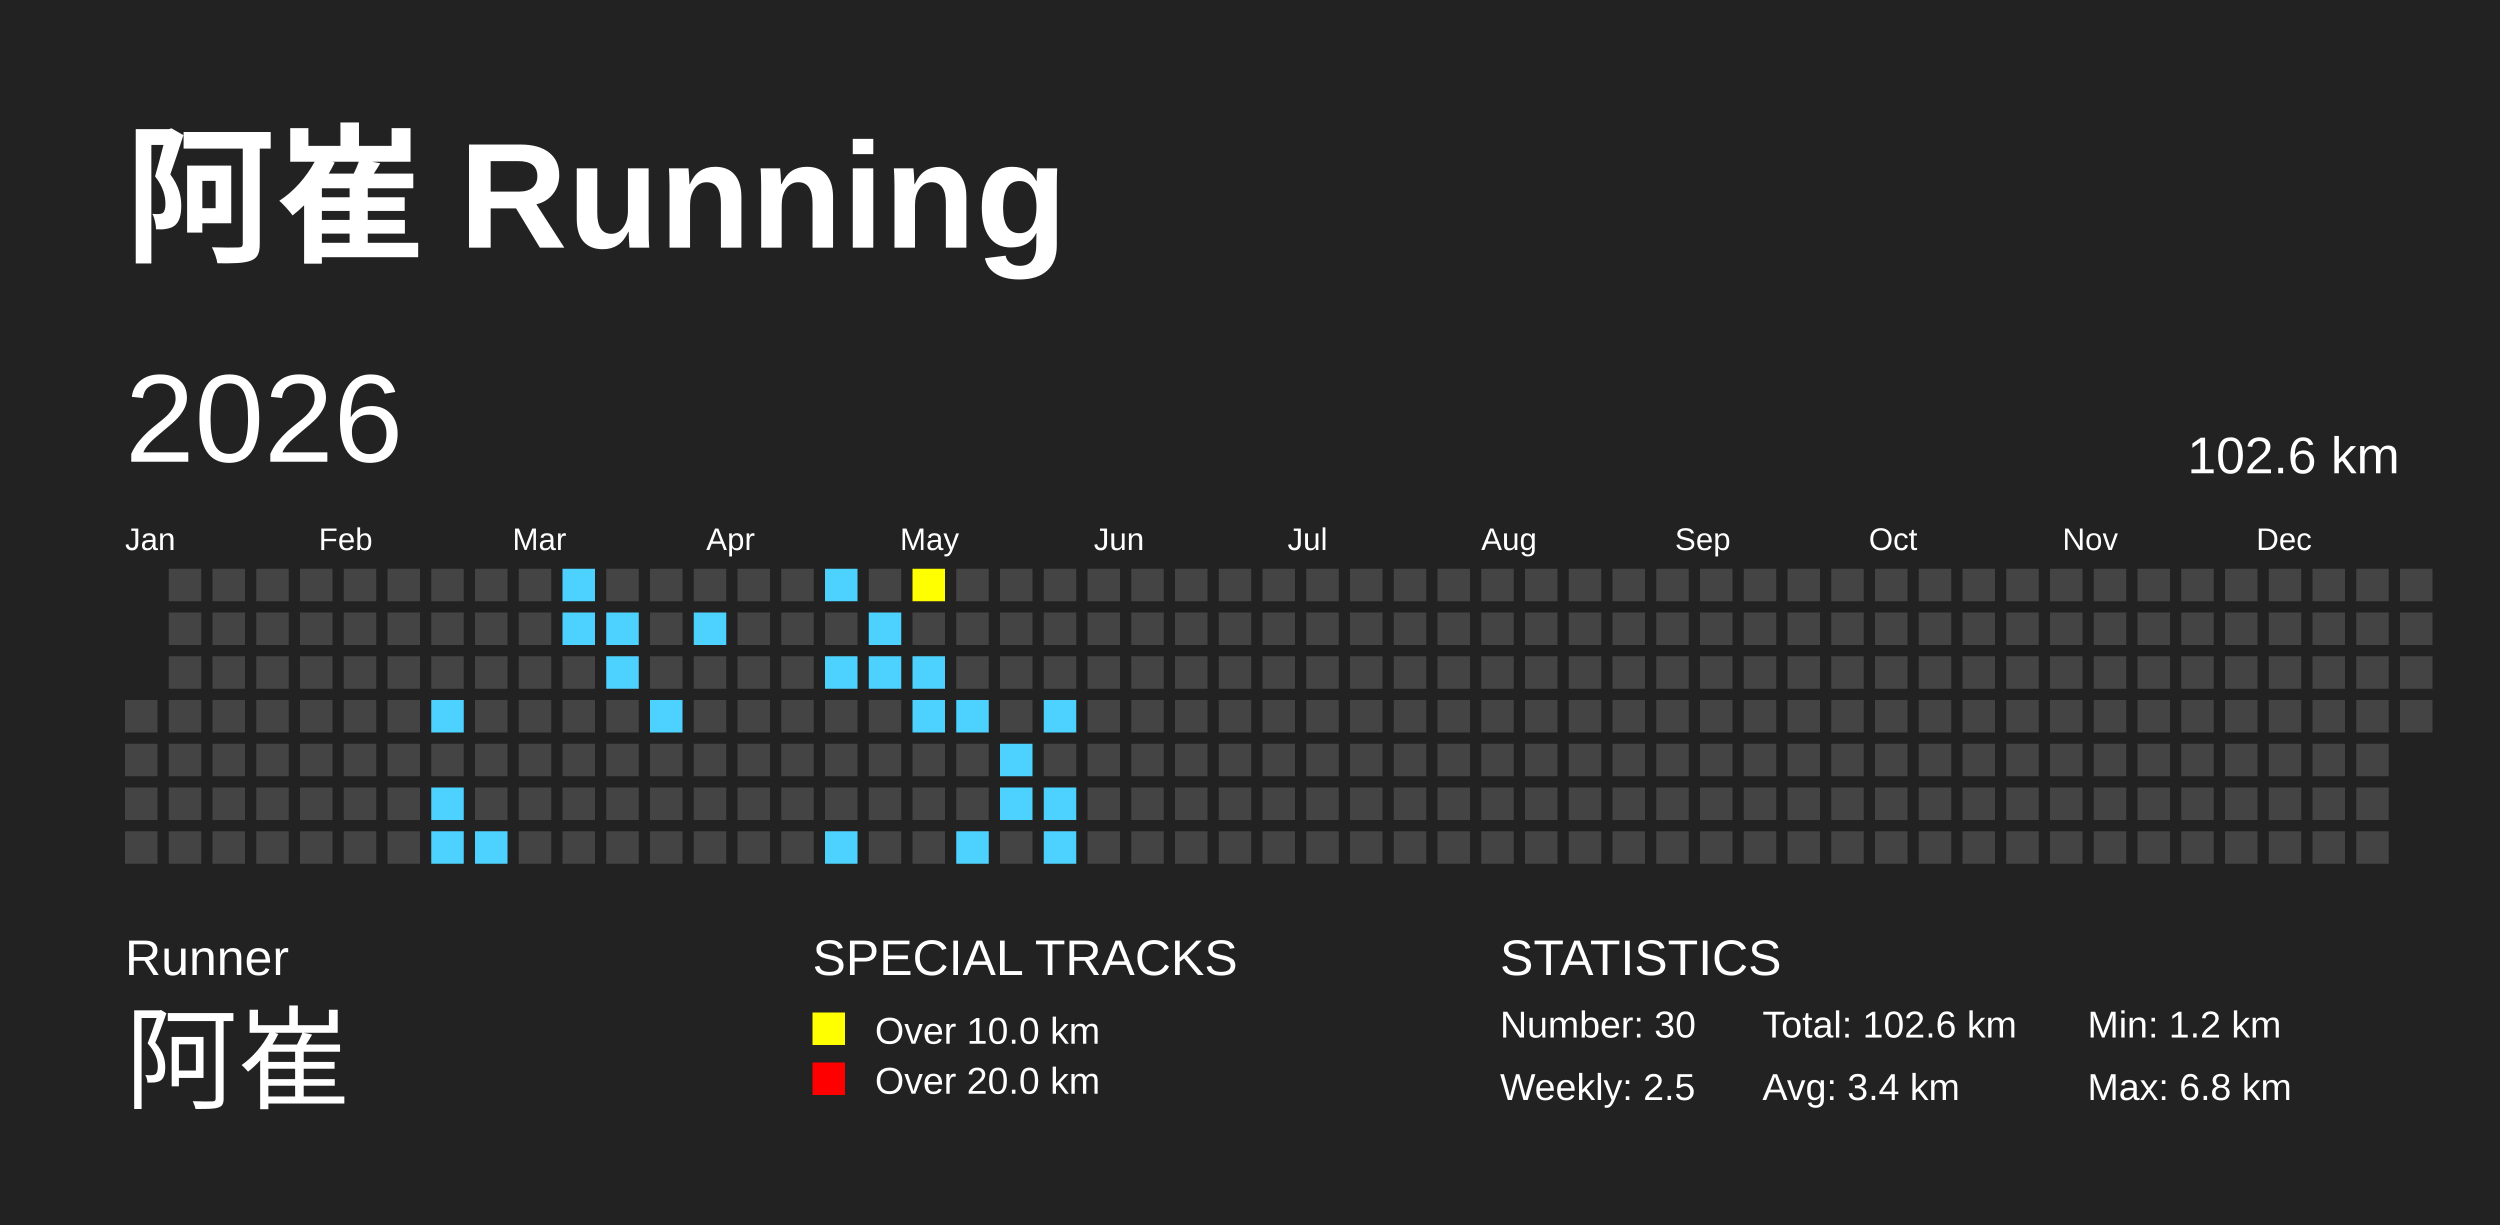
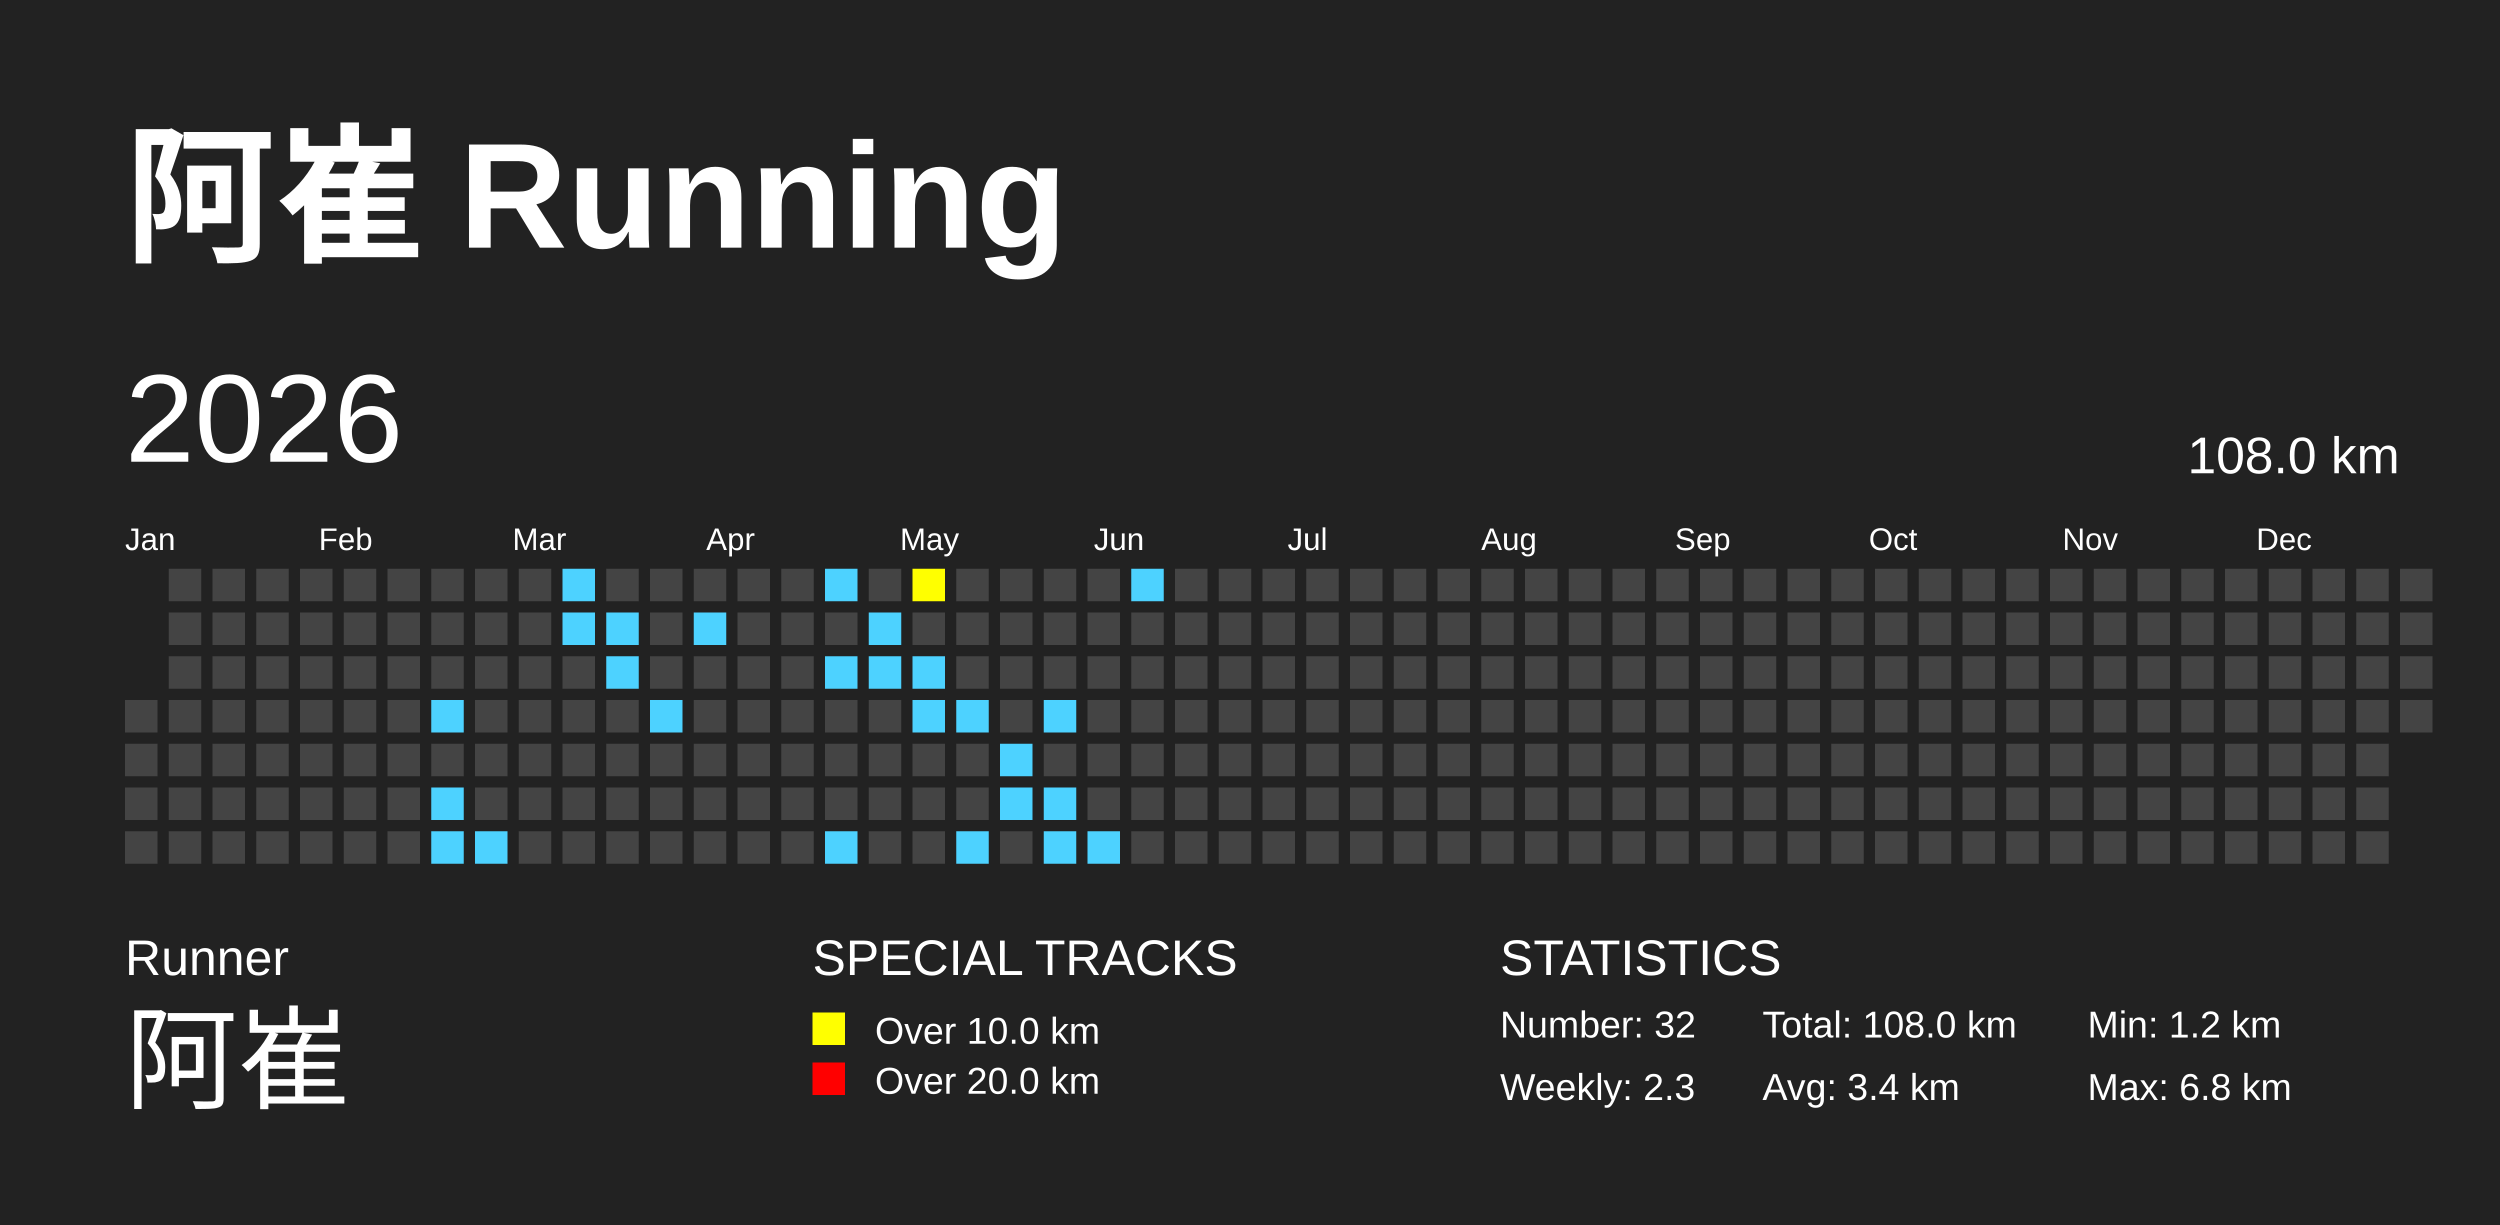
<svg xmlns="http://www.w3.org/2000/svg" baseProfile="full" height="98mm" version="1.1" viewBox="0,0,200,98" width="200mm">
  <defs>
    <pattern height="2" id="indoor-stripe" patternUnits="userSpaceOnUse" width="2">
      <line stroke="white" stroke-opacity="0.45" stroke-width="0.5" x1="0" x2="2" y1="2" y2="0" />
    </pattern>
  </defs>
  <rect fill="#222222" height="98" width="200" x="0" y="0" />
  <text fill="#FFFFFF" style="font-size:12px; font-family:Arial; font-weight:bold;" x="10" y="20">阿崔 Running</text>
  <text fill="#FFFFFF" style="font-size:4px; font-family:Arial" x="10" y="78">Runner</text>
  <text fill="#FFFFFF" style="font-size:9px; font-family:Arial" x="10" y="88">阿崔</text>
  <text fill="#FFFFFF" style="font-size:4px; font-family:Arial" x="65" y="78">SPECIAL TRACKS</text>
  <rect fill="yellow" height="2.6" width="2.6" x="65" y="81" />
  <text fill="#FFFFFF" style="font-size:3px; font-family:Arial" x="70" y="83.5">Over 10.0 km</text>
  <rect fill="red" height="2.6" width="2.6" x="65" y="85" />
  <text fill="#FFFFFF" style="font-size:3px; font-family:Arial" x="70" y="87.5">Over 20.0 km</text>
  <text fill="#FFFFFF" style="font-size:4px; font-family:Arial" x="120" y="78">STATISTICS</text>
-   <text fill="#FFFFFF" style="font-size:3px; font-family:Arial" x="120" y="83">Number: 30</text>
-   <text fill="#FFFFFF" style="font-size:3px; font-family:Arial" x="120" y="88">Weekly: 2.5</text>
-   <text fill="#FFFFFF" style="font-size:3px; font-family:Arial" x="141" y="83">Total: 102.6 km</text>
+   <text fill="#FFFFFF" style="font-size:3px; font-family:Arial" x="120" y="83">Number: 32</text>
+   <text fill="#FFFFFF" style="font-size:3px; font-family:Arial" x="120" y="88">Weekly: 2.3</text>
+   <text fill="#FFFFFF" style="font-size:3px; font-family:Arial" x="141" y="83">Total: 108.0 km</text>
  <text fill="#FFFFFF" style="font-size:3px; font-family:Arial" x="141" y="88">Avg: 3.4 km</text>
  <text fill="#FFFFFF" style="font-size:3px; font-family:Arial" x="167" y="83">Min: 1.2 km</text>
  <text fill="#FFFFFF" style="font-size:3px; font-family:Arial" x="167" y="88">Max: 6.8 km</text>
  <text dominant-baseline="hanging" fill="#FFFFFF" style="font-size:10.0px; font-family:Arial;" x="10" y="30">2026</text>
-   <text dominant-baseline="hanging" fill="#FFFFFF" style="font-size:4.125px; font-family:Arial;" x="175" y="35">102.6 km</text>
+   <text dominant-baseline="hanging" fill="#FFFFFF" style="font-size:4.125px; font-family:Arial;" x="175" y="35">108.0 km</text>
  <text fill="#FFFFFF" style="font-size:2.5px; font-family:Arial" x="10.0" y="44">Jan</text>
  <text fill="#FFFFFF" style="font-size:2.5px; font-family:Arial" x="25.5" y="44">Feb</text>
  <text fill="#FFFFFF" style="font-size:2.5px; font-family:Arial" x="41.0" y="44">Mar</text>
  <text fill="#FFFFFF" style="font-size:2.5px; font-family:Arial" x="56.5" y="44">Apr</text>
  <text fill="#FFFFFF" style="font-size:2.5px; font-family:Arial" x="72.0" y="44">May</text>
  <text fill="#FFFFFF" style="font-size:2.5px; font-family:Arial" x="87.5" y="44">Jun</text>
  <text fill="#FFFFFF" style="font-size:2.5px; font-family:Arial" x="103.0" y="44">Jul</text>
  <text fill="#FFFFFF" style="font-size:2.5px; font-family:Arial" x="118.5" y="44">Aug</text>
  <text fill="#FFFFFF" style="font-size:2.5px; font-family:Arial" x="134.0" y="44">Sep</text>
  <text fill="#FFFFFF" style="font-size:2.5px; font-family:Arial" x="149.5" y="44">Oct</text>
  <text fill="#FFFFFF" style="font-size:2.5px; font-family:Arial" x="165.0" y="44">Nov</text>
  <text fill="#FFFFFF" style="font-size:2.5px; font-family:Arial" x="180.5" y="44">Dec</text>
  <rect fill="#444444" height="2.6" width="2.6" x="10.0" y="56.0" />
  <rect fill="#444444" height="2.6" width="2.6" x="10.0" y="59.5" />
  <rect fill="#444444" height="2.6" width="2.6" x="10.0" y="63.0" />
  <rect fill="#444444" height="2.6" width="2.6" x="10.0" y="66.5" />
  <rect fill="#444444" height="2.6" width="2.6" x="13.5" y="45.5" />
  <rect fill="#444444" height="2.6" width="2.6" x="13.5" y="49.0" />
  <rect fill="#444444" height="2.6" width="2.6" x="13.5" y="52.5" />
  <rect fill="#444444" height="2.6" width="2.6" x="13.5" y="56.0" />
  <rect fill="#444444" height="2.6" width="2.6" x="13.5" y="59.5" />
  <rect fill="#444444" height="2.6" width="2.6" x="13.5" y="63.0" />
  <rect fill="#444444" height="2.6" width="2.6" x="13.5" y="66.5" />
  <rect fill="#444444" height="2.6" width="2.6" x="17.0" y="45.5" />
  <rect fill="#444444" height="2.6" width="2.6" x="17.0" y="49.0" />
  <rect fill="#444444" height="2.6" width="2.6" x="17.0" y="52.5" />
  <rect fill="#444444" height="2.6" width="2.6" x="17.0" y="56.0" />
  <rect fill="#444444" height="2.6" width="2.6" x="17.0" y="59.5" />
  <rect fill="#444444" height="2.6" width="2.6" x="17.0" y="63.0" />
  <rect fill="#444444" height="2.6" width="2.6" x="17.0" y="66.5" />
  <rect fill="#444444" height="2.6" width="2.6" x="20.5" y="45.5" />
  <rect fill="#444444" height="2.6" width="2.6" x="20.5" y="49.0" />
  <rect fill="#444444" height="2.6" width="2.6" x="20.5" y="52.5" />
  <rect fill="#444444" height="2.6" width="2.6" x="20.5" y="56.0" />
  <rect fill="#444444" height="2.6" width="2.6" x="20.5" y="59.5" />
  <rect fill="#444444" height="2.6" width="2.6" x="20.5" y="63.0" />
  <rect fill="#444444" height="2.6" width="2.6" x="20.5" y="66.5" />
  <rect fill="#444444" height="2.6" width="2.6" x="24.0" y="45.5" />
  <rect fill="#444444" height="2.6" width="2.6" x="24.0" y="49.0" />
  <rect fill="#444444" height="2.6" width="2.6" x="24.0" y="52.5" />
  <rect fill="#444444" height="2.6" width="2.6" x="24.0" y="56.0" />
  <rect fill="#444444" height="2.6" width="2.6" x="24.0" y="59.5" />
  <rect fill="#444444" height="2.6" width="2.6" x="24.0" y="63.0" />
  <rect fill="#444444" height="2.6" width="2.6" x="24.0" y="66.5" />
  <rect fill="#444444" height="2.6" width="2.6" x="27.5" y="45.5" />
  <rect fill="#444444" height="2.6" width="2.6" x="27.5" y="49.0" />
  <rect fill="#444444" height="2.6" width="2.6" x="27.5" y="52.5" />
  <rect fill="#444444" height="2.6" width="2.6" x="27.5" y="56.0" />
  <rect fill="#444444" height="2.6" width="2.6" x="27.5" y="59.5" />
  <rect fill="#444444" height="2.6" width="2.6" x="27.5" y="63.0" />
  <rect fill="#444444" height="2.6" width="2.6" x="27.5" y="66.5" />
  <rect fill="#444444" height="2.6" width="2.6" x="31.0" y="45.5" />
  <rect fill="#444444" height="2.6" width="2.6" x="31.0" y="49.0" />
  <rect fill="#444444" height="2.6" width="2.6" x="31.0" y="52.5" />
  <rect fill="#444444" height="2.6" width="2.6" x="31.0" y="56.0" />
  <rect fill="#444444" height="2.6" width="2.6" x="31.0" y="59.5" />
  <rect fill="#444444" height="2.6" width="2.6" x="31.0" y="63.0" />
  <rect fill="#444444" height="2.6" width="2.6" x="31.0" y="66.5" />
  <rect fill="#444444" height="2.6" width="2.6" x="34.5" y="45.5" />
  <rect fill="#444444" height="2.6" width="2.6" x="34.5" y="49.0" />
  <rect fill="#444444" height="2.6" width="2.6" x="34.5" y="52.5" />
  <rect fill="#4DD2FF" height="2.6" width="2.6" x="34.5" y="56.0" />
  <rect fill="#444444" height="2.6" width="2.6" x="34.5" y="59.5" />
  <rect fill="#4DD2FF" height="2.6" width="2.6" x="34.5" y="63.0" />
  <rect fill="#4DD2FF" height="2.6" width="2.6" x="34.5" y="66.5" />
  <rect fill="#444444" height="2.6" width="2.6" x="38.0" y="45.5" />
  <rect fill="#444444" height="2.6" width="2.6" x="38.0" y="49.0" />
  <rect fill="#444444" height="2.6" width="2.6" x="38.0" y="52.5" />
  <rect fill="#444444" height="2.6" width="2.6" x="38.0" y="56.0" />
  <rect fill="#444444" height="2.6" width="2.6" x="38.0" y="59.5" />
  <rect fill="#444444" height="2.6" width="2.6" x="38.0" y="63.0" />
  <rect fill="#4DD2FF" height="2.6" width="2.6" x="38.0" y="66.5" />
  <rect fill="#444444" height="2.6" width="2.6" x="41.5" y="45.5" />
  <rect fill="#444444" height="2.6" width="2.6" x="41.5" y="49.0" />
  <rect fill="#444444" height="2.6" width="2.6" x="41.5" y="52.5" />
  <rect fill="#444444" height="2.6" width="2.6" x="41.5" y="56.0" />
  <rect fill="#444444" height="2.6" width="2.6" x="41.5" y="59.5" />
  <rect fill="#444444" height="2.6" width="2.6" x="41.5" y="63.0" />
  <rect fill="#444444" height="2.6" width="2.6" x="41.5" y="66.5" />
  <rect fill="#4DD2FF" height="2.6" width="2.6" x="45.0" y="45.5" />
  <rect fill="#4DD2FF" height="2.6" width="2.6" x="45.0" y="49.0" />
  <rect fill="#444444" height="2.6" width="2.6" x="45.0" y="52.5" />
  <rect fill="#444444" height="2.6" width="2.6" x="45.0" y="56.0" />
  <rect fill="#444444" height="2.6" width="2.6" x="45.0" y="59.5" />
  <rect fill="#444444" height="2.6" width="2.6" x="45.0" y="63.0" />
  <rect fill="#444444" height="2.6" width="2.6" x="45.0" y="66.5" />
  <rect fill="#444444" height="2.6" width="2.6" x="48.5" y="45.5" />
  <rect fill="#4DD2FF" height="2.6" width="2.6" x="48.5" y="49.0" />
  <rect fill="#4DD2FF" height="2.6" width="2.6" x="48.5" y="52.5" />
  <rect fill="#444444" height="2.6" width="2.6" x="48.5" y="56.0" />
  <rect fill="#444444" height="2.6" width="2.6" x="48.5" y="59.5" />
  <rect fill="#444444" height="2.6" width="2.6" x="48.5" y="63.0" />
  <rect fill="#444444" height="2.6" width="2.6" x="48.5" y="66.5" />
  <rect fill="#444444" height="2.6" width="2.6" x="52.0" y="45.5" />
  <rect fill="#444444" height="2.6" width="2.6" x="52.0" y="49.0" />
  <rect fill="#444444" height="2.6" width="2.6" x="52.0" y="52.5" />
  <rect fill="#4DD2FF" height="2.6" width="2.6" x="52.0" y="56.0" />
  <rect fill="#444444" height="2.6" width="2.6" x="52.0" y="59.5" />
  <rect fill="#444444" height="2.6" width="2.6" x="52.0" y="63.0" />
  <rect fill="#444444" height="2.6" width="2.6" x="52.0" y="66.5" />
  <rect fill="#444444" height="2.6" width="2.6" x="55.5" y="45.5" />
  <rect fill="#4DD2FF" height="2.6" width="2.6" x="55.5" y="49.0" />
  <rect fill="#444444" height="2.6" width="2.6" x="55.5" y="52.5" />
  <rect fill="#444444" height="2.6" width="2.6" x="55.5" y="56.0" />
  <rect fill="#444444" height="2.6" width="2.6" x="55.5" y="59.5" />
  <rect fill="#444444" height="2.6" width="2.6" x="55.5" y="63.0" />
  <rect fill="#444444" height="2.6" width="2.6" x="55.5" y="66.5" />
  <rect fill="#444444" height="2.6" width="2.6" x="59.0" y="45.5" />
  <rect fill="#444444" height="2.6" width="2.6" x="59.0" y="49.0" />
  <rect fill="#444444" height="2.6" width="2.6" x="59.0" y="52.5" />
  <rect fill="#444444" height="2.6" width="2.6" x="59.0" y="56.0" />
  <rect fill="#444444" height="2.6" width="2.6" x="59.0" y="59.5" />
  <rect fill="#444444" height="2.6" width="2.6" x="59.0" y="63.0" />
  <rect fill="#444444" height="2.6" width="2.6" x="59.0" y="66.5" />
  <rect fill="#444444" height="2.6" width="2.6" x="62.5" y="45.5" />
  <rect fill="#444444" height="2.6" width="2.6" x="62.5" y="49.0" />
  <rect fill="#444444" height="2.6" width="2.6" x="62.5" y="52.5" />
  <rect fill="#444444" height="2.6" width="2.6" x="62.5" y="56.0" />
  <rect fill="#444444" height="2.6" width="2.6" x="62.5" y="59.5" />
  <rect fill="#444444" height="2.6" width="2.6" x="62.5" y="63.0" />
  <rect fill="#444444" height="2.6" width="2.6" x="62.5" y="66.5" />
  <rect fill="#4DD2FF" height="2.6" width="2.6" x="66.0" y="45.5" />
  <rect fill="#444444" height="2.6" width="2.6" x="66.0" y="49.0" />
  <rect fill="#4DD2FF" height="2.6" width="2.6" x="66.0" y="52.5" />
  <rect fill="#444444" height="2.6" width="2.6" x="66.0" y="56.0" />
  <rect fill="#444444" height="2.6" width="2.6" x="66.0" y="59.5" />
  <rect fill="#444444" height="2.6" width="2.6" x="66.0" y="63.0" />
  <rect fill="#4DD2FF" height="2.6" width="2.6" x="66.0" y="66.5" />
  <rect fill="#444444" height="2.6" width="2.6" x="69.5" y="45.5" />
  <rect fill="#4DD2FF" height="2.6" width="2.6" x="69.5" y="49.0" />
  <rect fill="#4DD2FF" height="2.6" width="2.6" x="69.5" y="52.5" />
  <rect fill="#444444" height="2.6" width="2.6" x="69.5" y="56.0" />
  <rect fill="#444444" height="2.6" width="2.6" x="69.5" y="59.5" />
  <rect fill="#444444" height="2.6" width="2.6" x="69.5" y="63.0" />
  <rect fill="#444444" height="2.6" width="2.6" x="69.5" y="66.5" />
  <rect fill="yellow" height="2.6" width="2.6" x="73.0" y="45.5" />
  <rect fill="#444444" height="2.6" width="2.6" x="73.0" y="49.0" />
  <rect fill="#4DD2FF" height="2.6" width="2.6" x="73.0" y="52.5" />
  <rect fill="#4DD2FF" height="2.6" width="2.6" x="73.0" y="56.0" />
  <rect fill="#444444" height="2.6" width="2.6" x="73.0" y="59.5" />
  <rect fill="#444444" height="2.6" width="2.6" x="73.0" y="63.0" />
  <rect fill="#444444" height="2.6" width="2.6" x="73.0" y="66.5" />
  <rect fill="#444444" height="2.6" width="2.6" x="76.5" y="45.5" />
  <rect fill="#444444" height="2.6" width="2.6" x="76.5" y="49.0" />
  <rect fill="#444444" height="2.6" width="2.6" x="76.5" y="52.5" />
  <rect fill="#4DD2FF" height="2.6" width="2.6" x="76.5" y="56.0" />
  <rect fill="#444444" height="2.6" width="2.6" x="76.5" y="59.5" />
  <rect fill="#444444" height="2.6" width="2.6" x="76.5" y="63.0" />
  <rect fill="#4DD2FF" height="2.6" width="2.6" x="76.5" y="66.5" />
  <rect fill="#444444" height="2.6" width="2.6" x="80.0" y="45.5" />
  <rect fill="#444444" height="2.6" width="2.6" x="80.0" y="49.0" />
  <rect fill="#444444" height="2.6" width="2.6" x="80.0" y="52.5" />
  <rect fill="#444444" height="2.6" width="2.6" x="80.0" y="56.0" />
  <rect fill="#4DD2FF" height="2.6" width="2.6" x="80.0" y="59.5" />
  <rect fill="#4DD2FF" height="2.6" width="2.6" x="80.0" y="63.0" />
  <rect fill="#444444" height="2.6" width="2.6" x="80.0" y="66.5" />
  <rect fill="#444444" height="2.6" width="2.6" x="83.5" y="45.5" />
  <rect fill="#444444" height="2.6" width="2.6" x="83.5" y="49.0" />
  <rect fill="#444444" height="2.6" width="2.6" x="83.5" y="52.5" />
  <rect fill="#4DD2FF" height="2.6" width="2.6" x="83.5" y="56.0" />
  <rect fill="#444444" height="2.6" width="2.6" x="83.5" y="59.5" />
  <rect fill="#4DD2FF" height="2.6" width="2.6" x="83.5" y="63.0" />
  <rect fill="#4DD2FF" height="2.6" width="2.6" x="83.5" y="66.5" />
  <rect fill="#444444" height="2.6" width="2.6" x="87.0" y="45.5" />
  <rect fill="#444444" height="2.6" width="2.6" x="87.0" y="49.0" />
  <rect fill="#444444" height="2.6" width="2.6" x="87.0" y="52.5" />
  <rect fill="#444444" height="2.6" width="2.6" x="87.0" y="56.0" />
  <rect fill="#444444" height="2.6" width="2.6" x="87.0" y="59.5" />
  <rect fill="#444444" height="2.6" width="2.6" x="87.0" y="63.0" />
-   <rect fill="#444444" height="2.6" width="2.6" x="87.0" y="66.5" />
-   <rect fill="#444444" height="2.6" width="2.6" x="90.5" y="45.5" />
+   <rect fill="#4DD2FF" height="2.6" width="2.6" x="87.0" y="66.5" />
+   <rect fill="#4DD2FF" height="2.6" width="2.6" x="90.5" y="45.5" />
  <rect fill="#444444" height="2.6" width="2.6" x="90.5" y="49.0" />
  <rect fill="#444444" height="2.6" width="2.6" x="90.5" y="52.5" />
  <rect fill="#444444" height="2.6" width="2.6" x="90.5" y="56.0" />
  <rect fill="#444444" height="2.6" width="2.6" x="90.5" y="59.5" />
  <rect fill="#444444" height="2.6" width="2.6" x="90.5" y="63.0" />
  <rect fill="#444444" height="2.6" width="2.6" x="90.5" y="66.5" />
  <rect fill="#444444" height="2.6" width="2.6" x="94.0" y="45.5" />
  <rect fill="#444444" height="2.6" width="2.6" x="94.0" y="49.0" />
  <rect fill="#444444" height="2.6" width="2.6" x="94.0" y="52.5" />
  <rect fill="#444444" height="2.6" width="2.6" x="94.0" y="56.0" />
  <rect fill="#444444" height="2.6" width="2.6" x="94.0" y="59.5" />
  <rect fill="#444444" height="2.6" width="2.6" x="94.0" y="63.0" />
  <rect fill="#444444" height="2.6" width="2.6" x="94.0" y="66.5" />
  <rect fill="#444444" height="2.6" width="2.6" x="97.5" y="45.5" />
  <rect fill="#444444" height="2.6" width="2.6" x="97.5" y="49.0" />
  <rect fill="#444444" height="2.6" width="2.6" x="97.5" y="52.5" />
  <rect fill="#444444" height="2.6" width="2.6" x="97.5" y="56.0" />
  <rect fill="#444444" height="2.6" width="2.6" x="97.5" y="59.5" />
  <rect fill="#444444" height="2.6" width="2.6" x="97.5" y="63.0" />
  <rect fill="#444444" height="2.6" width="2.6" x="97.5" y="66.5" />
  <rect fill="#444444" height="2.6" width="2.6" x="101.0" y="45.5" />
  <rect fill="#444444" height="2.6" width="2.6" x="101.0" y="49.0" />
  <rect fill="#444444" height="2.6" width="2.6" x="101.0" y="52.5" />
  <rect fill="#444444" height="2.6" width="2.6" x="101.0" y="56.0" />
  <rect fill="#444444" height="2.6" width="2.6" x="101.0" y="59.5" />
  <rect fill="#444444" height="2.6" width="2.6" x="101.0" y="63.0" />
  <rect fill="#444444" height="2.6" width="2.6" x="101.0" y="66.5" />
  <rect fill="#444444" height="2.6" width="2.6" x="104.5" y="45.5" />
  <rect fill="#444444" height="2.6" width="2.6" x="104.5" y="49.0" />
  <rect fill="#444444" height="2.6" width="2.6" x="104.5" y="52.5" />
  <rect fill="#444444" height="2.6" width="2.6" x="104.5" y="56.0" />
  <rect fill="#444444" height="2.6" width="2.6" x="104.5" y="59.5" />
  <rect fill="#444444" height="2.6" width="2.6" x="104.5" y="63.0" />
  <rect fill="#444444" height="2.6" width="2.6" x="104.5" y="66.5" />
  <rect fill="#444444" height="2.6" width="2.6" x="108.0" y="45.5" />
  <rect fill="#444444" height="2.6" width="2.6" x="108.0" y="49.0" />
  <rect fill="#444444" height="2.6" width="2.6" x="108.0" y="52.5" />
  <rect fill="#444444" height="2.6" width="2.6" x="108.0" y="56.0" />
  <rect fill="#444444" height="2.6" width="2.6" x="108.0" y="59.5" />
  <rect fill="#444444" height="2.6" width="2.6" x="108.0" y="63.0" />
  <rect fill="#444444" height="2.6" width="2.6" x="108.0" y="66.5" />
  <rect fill="#444444" height="2.6" width="2.6" x="111.5" y="45.5" />
  <rect fill="#444444" height="2.6" width="2.6" x="111.5" y="49.0" />
  <rect fill="#444444" height="2.6" width="2.6" x="111.5" y="52.5" />
  <rect fill="#444444" height="2.6" width="2.6" x="111.5" y="56.0" />
  <rect fill="#444444" height="2.6" width="2.6" x="111.5" y="59.5" />
  <rect fill="#444444" height="2.6" width="2.6" x="111.5" y="63.0" />
  <rect fill="#444444" height="2.6" width="2.6" x="111.5" y="66.5" />
  <rect fill="#444444" height="2.6" width="2.6" x="115.0" y="45.5" />
  <rect fill="#444444" height="2.6" width="2.6" x="115.0" y="49.0" />
  <rect fill="#444444" height="2.6" width="2.6" x="115.0" y="52.5" />
  <rect fill="#444444" height="2.6" width="2.6" x="115.0" y="56.0" />
  <rect fill="#444444" height="2.6" width="2.6" x="115.0" y="59.5" />
  <rect fill="#444444" height="2.6" width="2.6" x="115.0" y="63.0" />
  <rect fill="#444444" height="2.6" width="2.6" x="115.0" y="66.5" />
  <rect fill="#444444" height="2.6" width="2.6" x="118.5" y="45.5" />
  <rect fill="#444444" height="2.6" width="2.6" x="118.5" y="49.0" />
  <rect fill="#444444" height="2.6" width="2.6" x="118.5" y="52.5" />
  <rect fill="#444444" height="2.6" width="2.6" x="118.5" y="56.0" />
  <rect fill="#444444" height="2.6" width="2.6" x="118.5" y="59.5" />
  <rect fill="#444444" height="2.6" width="2.6" x="118.5" y="63.0" />
  <rect fill="#444444" height="2.6" width="2.6" x="118.5" y="66.5" />
  <rect fill="#444444" height="2.6" width="2.6" x="122.0" y="45.5" />
  <rect fill="#444444" height="2.6" width="2.6" x="122.0" y="49.0" />
  <rect fill="#444444" height="2.6" width="2.6" x="122.0" y="52.5" />
  <rect fill="#444444" height="2.6" width="2.6" x="122.0" y="56.0" />
  <rect fill="#444444" height="2.6" width="2.6" x="122.0" y="59.5" />
  <rect fill="#444444" height="2.6" width="2.6" x="122.0" y="63.0" />
  <rect fill="#444444" height="2.6" width="2.6" x="122.0" y="66.5" />
  <rect fill="#444444" height="2.6" width="2.6" x="125.5" y="45.5" />
  <rect fill="#444444" height="2.6" width="2.6" x="125.5" y="49.0" />
  <rect fill="#444444" height="2.6" width="2.6" x="125.5" y="52.5" />
  <rect fill="#444444" height="2.6" width="2.6" x="125.5" y="56.0" />
  <rect fill="#444444" height="2.6" width="2.6" x="125.5" y="59.5" />
  <rect fill="#444444" height="2.6" width="2.6" x="125.5" y="63.0" />
  <rect fill="#444444" height="2.6" width="2.6" x="125.5" y="66.5" />
  <rect fill="#444444" height="2.6" width="2.6" x="129.0" y="45.5" />
  <rect fill="#444444" height="2.6" width="2.6" x="129.0" y="49.0" />
  <rect fill="#444444" height="2.6" width="2.6" x="129.0" y="52.5" />
  <rect fill="#444444" height="2.6" width="2.6" x="129.0" y="56.0" />
  <rect fill="#444444" height="2.6" width="2.6" x="129.0" y="59.5" />
  <rect fill="#444444" height="2.6" width="2.6" x="129.0" y="63.0" />
  <rect fill="#444444" height="2.6" width="2.6" x="129.0" y="66.5" />
  <rect fill="#444444" height="2.6" width="2.6" x="132.5" y="45.5" />
  <rect fill="#444444" height="2.6" width="2.6" x="132.5" y="49.0" />
  <rect fill="#444444" height="2.6" width="2.6" x="132.5" y="52.5" />
  <rect fill="#444444" height="2.6" width="2.6" x="132.5" y="56.0" />
  <rect fill="#444444" height="2.6" width="2.6" x="132.5" y="59.5" />
  <rect fill="#444444" height="2.6" width="2.6" x="132.5" y="63.0" />
  <rect fill="#444444" height="2.6" width="2.6" x="132.5" y="66.5" />
  <rect fill="#444444" height="2.6" width="2.6" x="136.0" y="45.5" />
  <rect fill="#444444" height="2.6" width="2.6" x="136.0" y="49.0" />
  <rect fill="#444444" height="2.6" width="2.6" x="136.0" y="52.5" />
  <rect fill="#444444" height="2.6" width="2.6" x="136.0" y="56.0" />
  <rect fill="#444444" height="2.6" width="2.6" x="136.0" y="59.5" />
  <rect fill="#444444" height="2.6" width="2.6" x="136.0" y="63.0" />
  <rect fill="#444444" height="2.6" width="2.6" x="136.0" y="66.5" />
  <rect fill="#444444" height="2.6" width="2.6" x="139.5" y="45.5" />
  <rect fill="#444444" height="2.6" width="2.6" x="139.5" y="49.0" />
  <rect fill="#444444" height="2.6" width="2.6" x="139.5" y="52.5" />
  <rect fill="#444444" height="2.6" width="2.6" x="139.5" y="56.0" />
  <rect fill="#444444" height="2.6" width="2.6" x="139.5" y="59.5" />
  <rect fill="#444444" height="2.6" width="2.6" x="139.5" y="63.0" />
  <rect fill="#444444" height="2.6" width="2.6" x="139.5" y="66.5" />
  <rect fill="#444444" height="2.6" width="2.6" x="143.0" y="45.5" />
  <rect fill="#444444" height="2.6" width="2.6" x="143.0" y="49.0" />
  <rect fill="#444444" height="2.6" width="2.6" x="143.0" y="52.5" />
  <rect fill="#444444" height="2.6" width="2.6" x="143.0" y="56.0" />
  <rect fill="#444444" height="2.6" width="2.6" x="143.0" y="59.5" />
  <rect fill="#444444" height="2.6" width="2.6" x="143.0" y="63.0" />
  <rect fill="#444444" height="2.6" width="2.6" x="143.0" y="66.5" />
  <rect fill="#444444" height="2.6" width="2.6" x="146.5" y="45.5" />
  <rect fill="#444444" height="2.6" width="2.6" x="146.5" y="49.0" />
  <rect fill="#444444" height="2.6" width="2.6" x="146.5" y="52.5" />
  <rect fill="#444444" height="2.6" width="2.6" x="146.5" y="56.0" />
  <rect fill="#444444" height="2.6" width="2.6" x="146.5" y="59.5" />
  <rect fill="#444444" height="2.6" width="2.6" x="146.5" y="63.0" />
  <rect fill="#444444" height="2.6" width="2.6" x="146.5" y="66.5" />
  <rect fill="#444444" height="2.6" width="2.6" x="150.0" y="45.5" />
  <rect fill="#444444" height="2.6" width="2.6" x="150.0" y="49.0" />
  <rect fill="#444444" height="2.6" width="2.6" x="150.0" y="52.5" />
  <rect fill="#444444" height="2.6" width="2.6" x="150.0" y="56.0" />
  <rect fill="#444444" height="2.6" width="2.6" x="150.0" y="59.5" />
  <rect fill="#444444" height="2.6" width="2.6" x="150.0" y="63.0" />
  <rect fill="#444444" height="2.6" width="2.6" x="150.0" y="66.5" />
  <rect fill="#444444" height="2.6" width="2.6" x="153.5" y="45.5" />
  <rect fill="#444444" height="2.6" width="2.6" x="153.5" y="49.0" />
  <rect fill="#444444" height="2.6" width="2.6" x="153.5" y="52.5" />
  <rect fill="#444444" height="2.6" width="2.6" x="153.5" y="56.0" />
  <rect fill="#444444" height="2.6" width="2.6" x="153.5" y="59.5" />
  <rect fill="#444444" height="2.6" width="2.6" x="153.5" y="63.0" />
  <rect fill="#444444" height="2.6" width="2.6" x="153.5" y="66.5" />
  <rect fill="#444444" height="2.6" width="2.6" x="157.0" y="45.5" />
  <rect fill="#444444" height="2.6" width="2.6" x="157.0" y="49.0" />
  <rect fill="#444444" height="2.6" width="2.6" x="157.0" y="52.5" />
  <rect fill="#444444" height="2.6" width="2.6" x="157.0" y="56.0" />
  <rect fill="#444444" height="2.6" width="2.6" x="157.0" y="59.5" />
  <rect fill="#444444" height="2.6" width="2.6" x="157.0" y="63.0" />
  <rect fill="#444444" height="2.6" width="2.6" x="157.0" y="66.5" />
  <rect fill="#444444" height="2.6" width="2.6" x="160.5" y="45.5" />
  <rect fill="#444444" height="2.6" width="2.6" x="160.5" y="49.0" />
  <rect fill="#444444" height="2.6" width="2.6" x="160.5" y="52.5" />
  <rect fill="#444444" height="2.6" width="2.6" x="160.5" y="56.0" />
  <rect fill="#444444" height="2.6" width="2.6" x="160.5" y="59.5" />
  <rect fill="#444444" height="2.6" width="2.6" x="160.5" y="63.0" />
  <rect fill="#444444" height="2.6" width="2.6" x="160.5" y="66.5" />
  <rect fill="#444444" height="2.6" width="2.6" x="164.0" y="45.5" />
  <rect fill="#444444" height="2.6" width="2.6" x="164.0" y="49.0" />
  <rect fill="#444444" height="2.6" width="2.6" x="164.0" y="52.5" />
  <rect fill="#444444" height="2.6" width="2.6" x="164.0" y="56.0" />
  <rect fill="#444444" height="2.6" width="2.6" x="164.0" y="59.5" />
  <rect fill="#444444" height="2.6" width="2.6" x="164.0" y="63.0" />
  <rect fill="#444444" height="2.6" width="2.6" x="164.0" y="66.5" />
  <rect fill="#444444" height="2.6" width="2.6" x="167.5" y="45.5" />
  <rect fill="#444444" height="2.6" width="2.6" x="167.5" y="49.0" />
  <rect fill="#444444" height="2.6" width="2.6" x="167.5" y="52.5" />
  <rect fill="#444444" height="2.6" width="2.6" x="167.5" y="56.0" />
  <rect fill="#444444" height="2.6" width="2.6" x="167.5" y="59.5" />
  <rect fill="#444444" height="2.6" width="2.6" x="167.5" y="63.0" />
  <rect fill="#444444" height="2.6" width="2.6" x="167.5" y="66.5" />
  <rect fill="#444444" height="2.6" width="2.6" x="171.0" y="45.5" />
  <rect fill="#444444" height="2.6" width="2.6" x="171.0" y="49.0" />
  <rect fill="#444444" height="2.6" width="2.6" x="171.0" y="52.5" />
  <rect fill="#444444" height="2.6" width="2.6" x="171.0" y="56.0" />
  <rect fill="#444444" height="2.6" width="2.6" x="171.0" y="59.5" />
  <rect fill="#444444" height="2.6" width="2.6" x="171.0" y="63.0" />
  <rect fill="#444444" height="2.6" width="2.6" x="171.0" y="66.5" />
  <rect fill="#444444" height="2.6" width="2.6" x="174.5" y="45.5" />
  <rect fill="#444444" height="2.6" width="2.6" x="174.5" y="49.0" />
  <rect fill="#444444" height="2.6" width="2.6" x="174.5" y="52.5" />
  <rect fill="#444444" height="2.6" width="2.6" x="174.5" y="56.0" />
  <rect fill="#444444" height="2.6" width="2.6" x="174.5" y="59.5" />
  <rect fill="#444444" height="2.6" width="2.6" x="174.5" y="63.0" />
  <rect fill="#444444" height="2.6" width="2.6" x="174.5" y="66.5" />
  <rect fill="#444444" height="2.6" width="2.6" x="178.0" y="45.5" />
  <rect fill="#444444" height="2.6" width="2.6" x="178.0" y="49.0" />
  <rect fill="#444444" height="2.6" width="2.6" x="178.0" y="52.5" />
  <rect fill="#444444" height="2.6" width="2.6" x="178.0" y="56.0" />
  <rect fill="#444444" height="2.6" width="2.6" x="178.0" y="59.5" />
  <rect fill="#444444" height="2.6" width="2.6" x="178.0" y="63.0" />
  <rect fill="#444444" height="2.6" width="2.6" x="178.0" y="66.5" />
  <rect fill="#444444" height="2.6" width="2.6" x="181.5" y="45.5" />
  <rect fill="#444444" height="2.6" width="2.6" x="181.5" y="49.0" />
  <rect fill="#444444" height="2.6" width="2.6" x="181.5" y="52.5" />
  <rect fill="#444444" height="2.6" width="2.6" x="181.5" y="56.0" />
  <rect fill="#444444" height="2.6" width="2.6" x="181.5" y="59.5" />
  <rect fill="#444444" height="2.6" width="2.6" x="181.5" y="63.0" />
  <rect fill="#444444" height="2.6" width="2.6" x="181.5" y="66.5" />
  <rect fill="#444444" height="2.6" width="2.6" x="185.0" y="45.5" />
  <rect fill="#444444" height="2.6" width="2.6" x="185.0" y="49.0" />
  <rect fill="#444444" height="2.6" width="2.6" x="185.0" y="52.5" />
  <rect fill="#444444" height="2.6" width="2.6" x="185.0" y="56.0" />
  <rect fill="#444444" height="2.6" width="2.6" x="185.0" y="59.5" />
  <rect fill="#444444" height="2.6" width="2.6" x="185.0" y="63.0" />
  <rect fill="#444444" height="2.6" width="2.6" x="185.0" y="66.5" />
  <rect fill="#444444" height="2.6" width="2.6" x="188.5" y="45.5" />
  <rect fill="#444444" height="2.6" width="2.6" x="188.5" y="49.0" />
  <rect fill="#444444" height="2.6" width="2.6" x="188.5" y="52.5" />
  <rect fill="#444444" height="2.6" width="2.6" x="188.5" y="56.0" />
  <rect fill="#444444" height="2.6" width="2.6" x="188.5" y="59.5" />
  <rect fill="#444444" height="2.6" width="2.6" x="188.5" y="63.0" />
  <rect fill="#444444" height="2.6" width="2.6" x="188.5" y="66.5" />
  <rect fill="#444444" height="2.6" width="2.6" x="192.0" y="45.5" />
  <rect fill="#444444" height="2.6" width="2.6" x="192.0" y="49.0" />
  <rect fill="#444444" height="2.6" width="2.6" x="192.0" y="52.5" />
  <rect fill="#444444" height="2.6" width="2.6" x="192.0" y="56.0" />
</svg>
